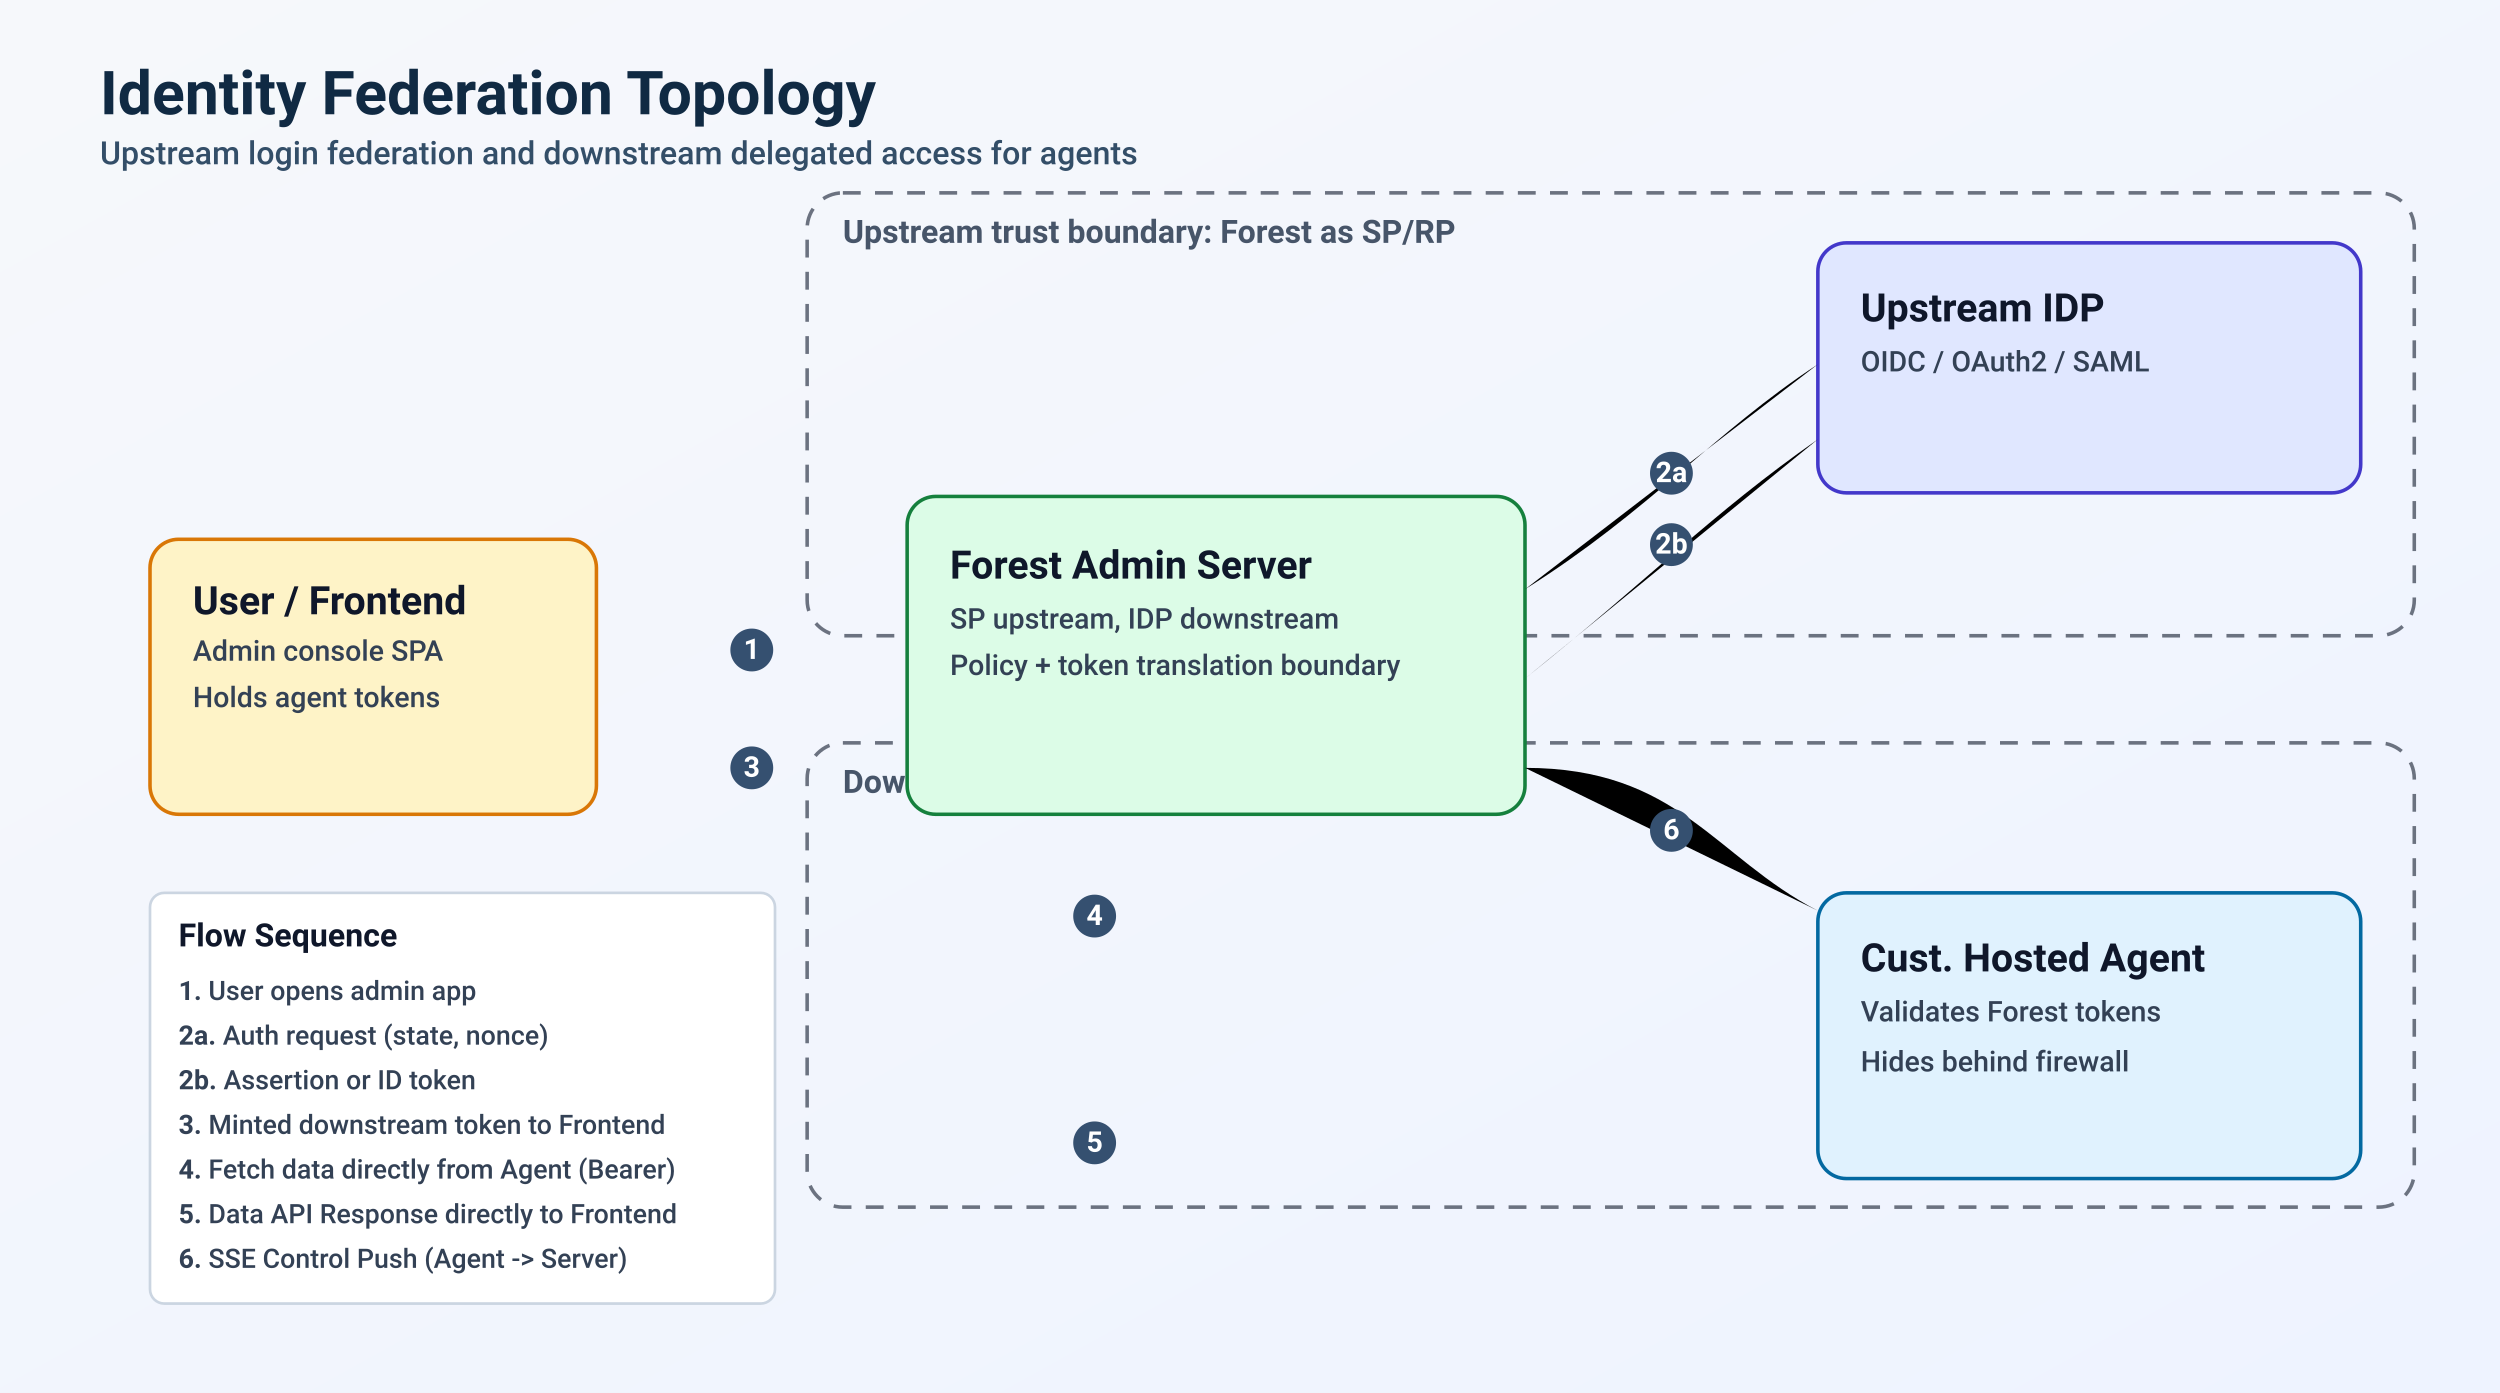
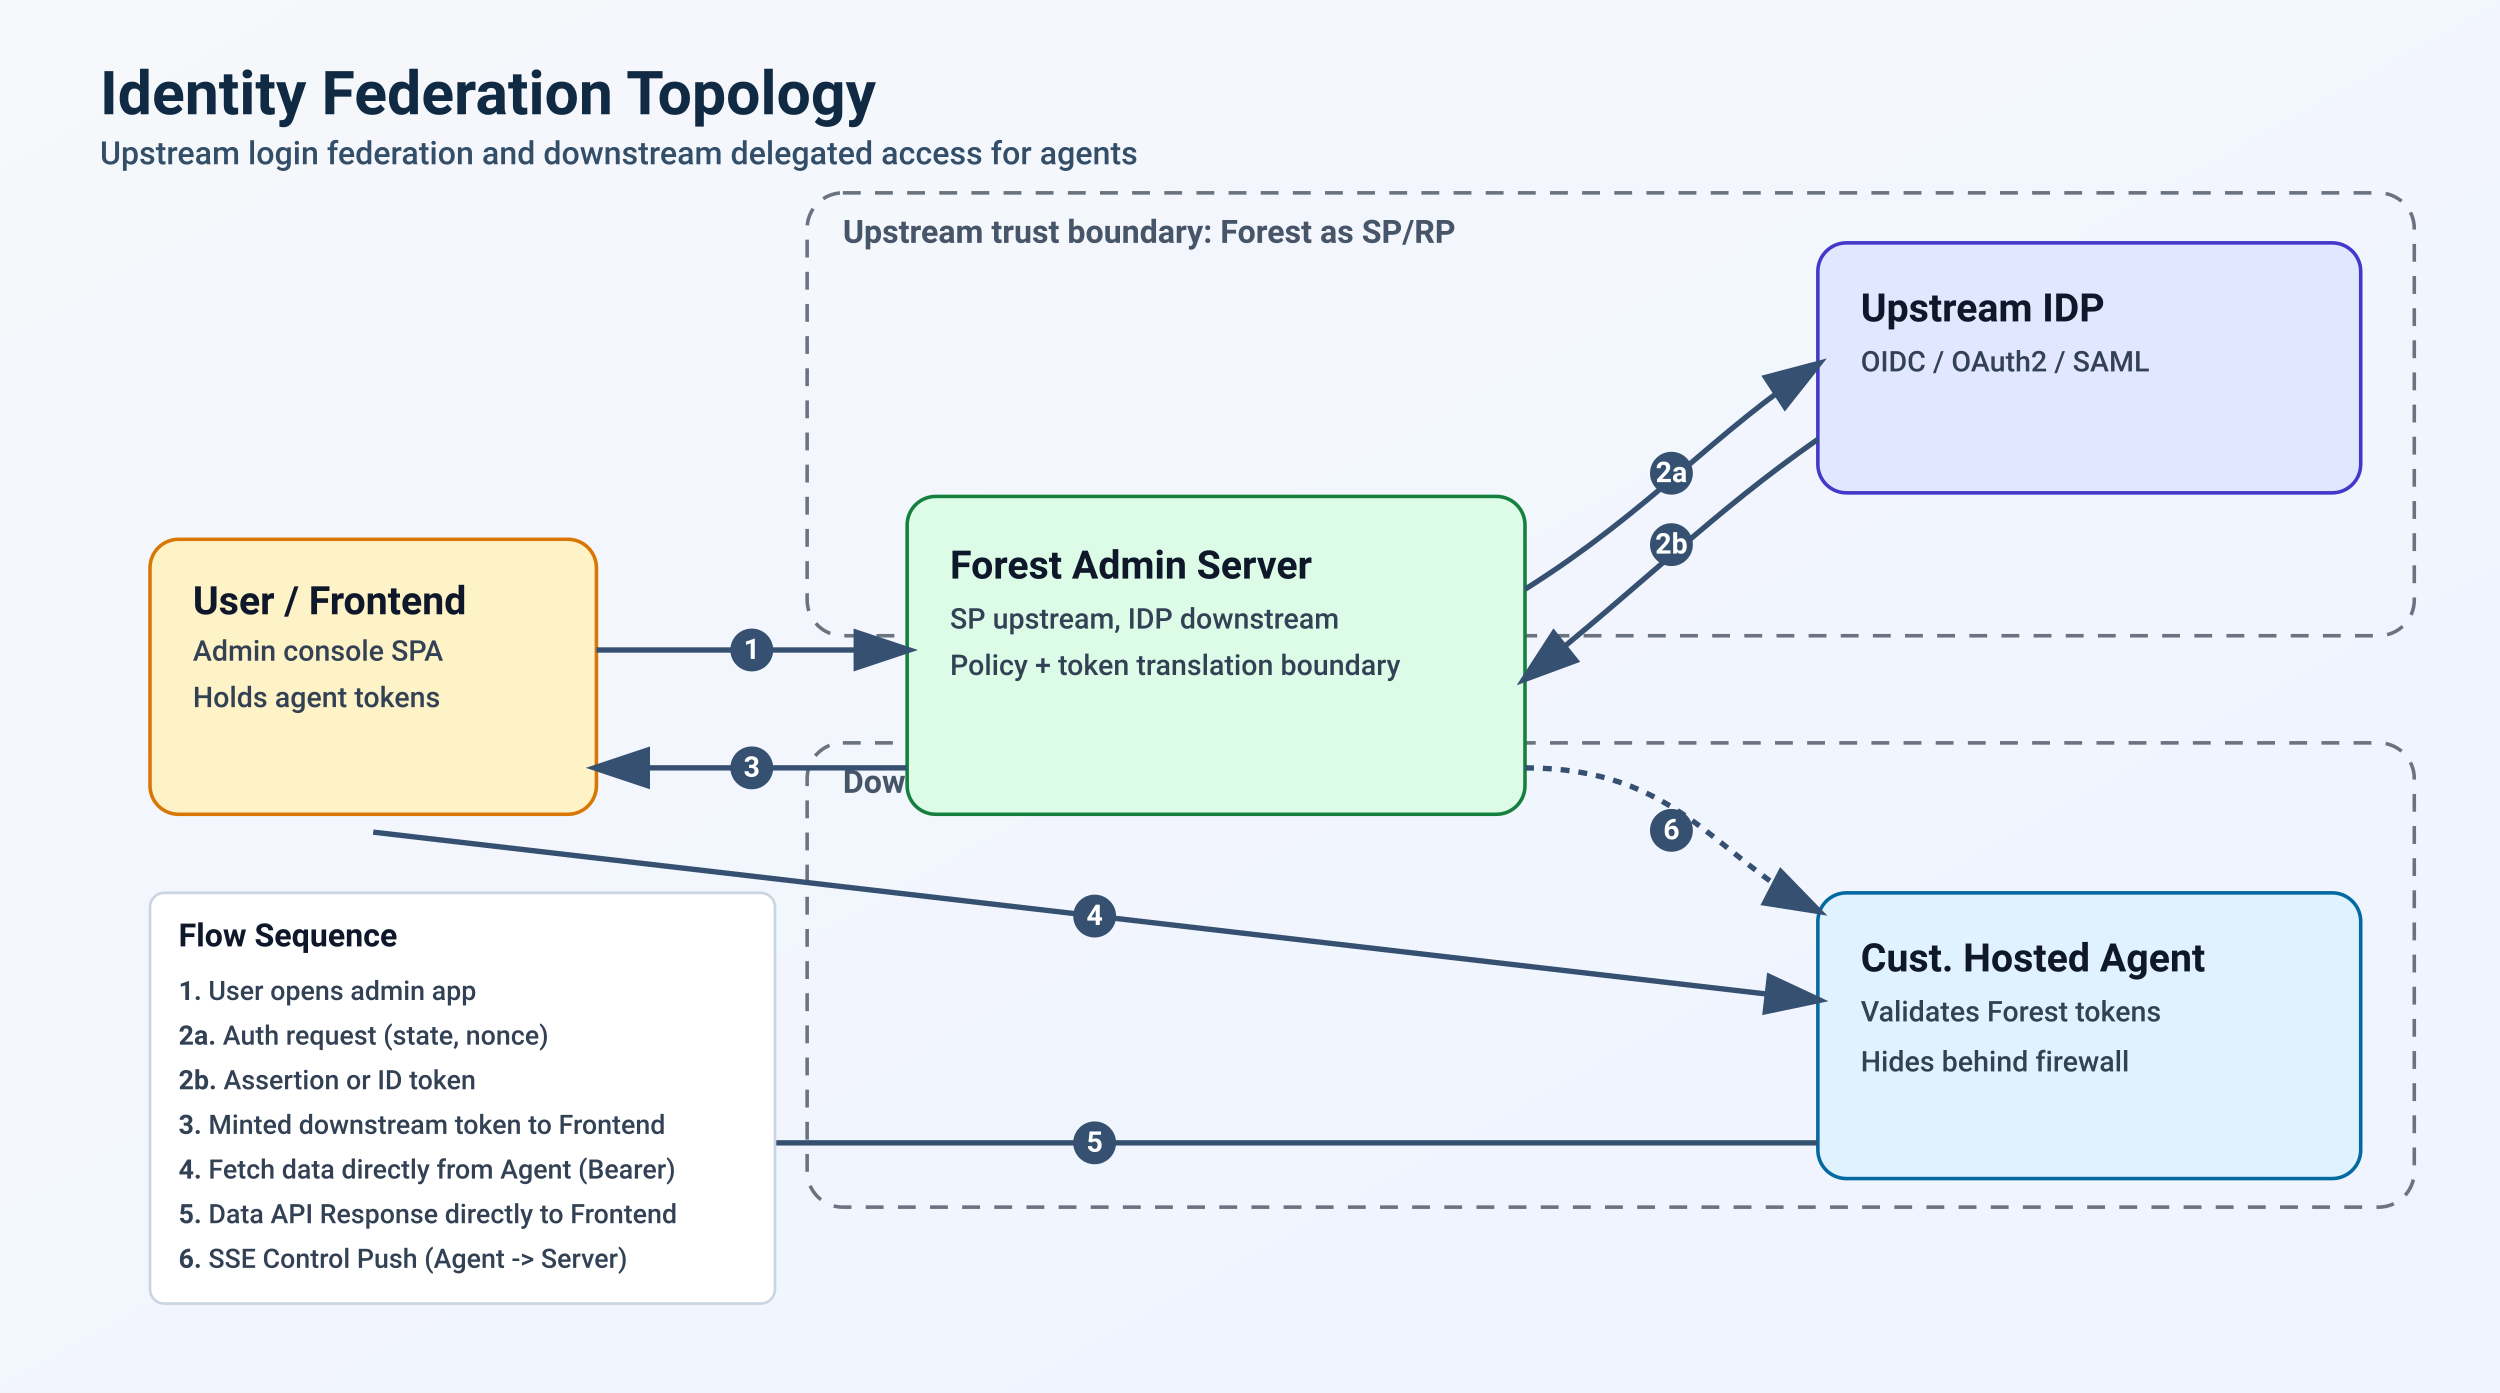
<svg xmlns="http://www.w3.org/2000/svg" viewBox="0 0 1400 780" role="img" aria-labelledby="title desc">
  <defs>
    <linearGradient id="bg" x1="0" y1="0" x2="1" y2="1">
      <stop offset="0%" stop-color="#f6f8fb" />
      <stop offset="100%" stop-color="#eef3ff" />
    </linearGradient>
    <marker id="arrow" markerWidth="12" markerHeight="8" refX="10" refY="4" orient="auto">
      <path d="M0,0 L12,4 L0,8 z" fill="#355070" />
    </marker>
    <style>
      .title { font: 700 34px 'Segoe UI', Roboto, Arial, sans-serif; fill: #102a43; }
      .subtitle { font: 500 18px 'Segoe UI', Roboto, Arial, sans-serif; fill: #334e68; }
      .boundary { fill: none; stroke: #6b7280; stroke-width: 2; stroke-dasharray: 10 8; rx: 20; }
      .boundaryLabel { font: 600 18px 'Segoe UI', Roboto, Arial, sans-serif; fill: #475569; }
      .node { stroke-width: 2; rx: 16; ry: 16; }
      .user { fill: #fef3c7; stroke: #d97706; }
      .forest { fill: #dcfce7; stroke: #15803d; }
      .idp { fill: #e0e7ff; stroke: #4338ca; }
      .agent { fill: #e0f2fe; stroke: #0369a1; }
      .nodeTitle { font: 700 22px 'Segoe UI', Roboto, Arial, sans-serif; fill: #0f172a; }
      .nodeText { font: 500 16px 'Segoe UI', Roboto, Arial, sans-serif; fill: #334155; }
+       .flow { stroke: #355070; stroke-width: 3; fill: none; marker-end: url(#arrow); }
      .flowLabel { font: 700 16px 'Segoe UI', Roboto, Arial, sans-serif; fill: #ffffff; }
      .circleBadge { fill: #355070; }
      .legendBox { fill: #ffffff; stroke: #cbd5e1; stroke-width: 1.5; rx: 8; ry: 8; }
      .legendTitle { font: 700 18px 'Segoe UI', Roboto, Arial, sans-serif; fill: #0f172a; }
      .legendText { font: 500 15px 'Segoe UI', Roboto, Arial, sans-serif; fill: #334155; }
    </style>
  </defs>
  <rect width="1400" height="780" fill="url(#bg)" />
  <text x="56" y="64" class="title">Identity Federation Topology</text>
  <text x="56" y="92" class="subtitle">Upstream login federation and downstream delegated access for
    agents</text>
  <rect x="452" y="108" width="900" height="248" class="boundary" />
  <text x="472" y="136" class="boundaryLabel">Upstream trust boundary: Forest as SP/RP</text>
  <rect x="452" y="416" width="900" height="260" class="boundary" />
  <text x="472" y="444" class="boundaryLabel">Downstream trust boundary: Forest as IDP</text>
  <rect x="84" y="302" width="250" height="154" class="node user" />
  <text x="108" y="344" class="nodeTitle">User / Frontend</text>
  <text x="108" y="370" class="nodeText">Admin console SPA</text>
  <text x="108" y="396" class="nodeText">Holds agent tokens</text>
  <rect x="508" y="278" width="346" height="178" class="node forest" />
  <text x="532" y="324" class="nodeTitle">Forest Admin Server</text>
  <text x="532" y="352" class="nodeText">SP upstream, IDP downstream</text>
  <text x="532" y="378" class="nodeText">Policy + token translation boundary</text>
  <rect x="1018" y="136" width="304" height="140" class="node idp" />
  <text x="1042" y="180" class="nodeTitle">Upstream IDP</text>
  <text x="1042" y="208" class="nodeText">OIDC / OAuth2 / SAML</text>
  <rect x="1018" y="500" width="304" height="160" class="node agent" />
  <text x="1042" y="544" class="nodeTitle">Cust. Hosted Agent</text>
  <text x="1042" y="572" class="nodeText">Validates Forest tokens</text>
  <text x="1042" y="600" class="nodeText">Hides behind firewall</text>
  <path d="M334 364 L508 364" class="flow" />
  <circle cx="421" cy="364" r="12" class="circleBadge" />
  <text x="421" y="369" class="flowLabel" text-anchor="middle">1</text>
  <path d="M854 330 C924 286 960 242 1018 204" class="flow" />
  <circle cx="936" cy="265" r="12" class="circleBadge" />
  <text x="936" y="270" class="flowLabel" text-anchor="middle">2a</text>
  <path d="M1018 246 C958 288 924 324 854 380" class="flow" />
  <circle cx="936" cy="305" r="12" class="circleBadge" />
  <text x="936" y="310" class="flowLabel" text-anchor="middle">2b</text>
  <path d="M508 430 L334 430" class="flow" />
  <circle cx="421" cy="430" r="12" class="circleBadge" />
  <text x="421" y="435" class="flowLabel" text-anchor="middle">3</text>
  <path d="M209 466 L1018 560" class="flow" />
  <circle cx="613" cy="513" r="12" class="circleBadge" />
  <text x="613" y="518" class="flowLabel" text-anchor="middle">4</text>
  <path d="M1018 640 L209 640" class="flow" />
  <circle cx="613" cy="640" r="12" class="circleBadge" />
  <text x="613" y="645" class="flowLabel" text-anchor="middle">5</text>
  <path d="M854 430 C 940 430 960 480 1018 510" class="flow" stroke-dasharray="5 5" />
  <circle cx="936" cy="465" r="12" class="circleBadge" />
  <text x="936" y="470" class="flowLabel" text-anchor="middle">6</text>
  <rect x="84" y="500" width="350" height="230" class="legendBox" />
  <text x="100" y="530" class="legendTitle">Flow Sequence</text>
  <text x="100" y="560" class="legendText">
    <tspan font-weight="700">1.</tspan> User opens admin app</text>
  <text x="100" y="585" class="legendText">
    <tspan font-weight="700">2a.</tspan> Auth request (state,
    nonce)</text>
  <text x="100" y="610" class="legendText">
    <tspan font-weight="700">2b.</tspan> Assertion or ID
    token</text>
  <text x="100" y="635" class="legendText">
    <tspan font-weight="700">3.</tspan> Minted downstream
    token to Frontend</text>
  <text x="100" y="660" class="legendText">
    <tspan font-weight="700">4.</tspan> Fetch data directly
    from Agent (Bearer)</text>
  <text x="100" y="685" class="legendText">
    <tspan font-weight="700">5.</tspan> Data API Response
    directly to Frontend</text>
  <text x="100" y="710" class="legendText">
    <tspan font-weight="700">6.</tspan> SSE Control Push
    (Agent -&gt; Server)</text>
</svg>
